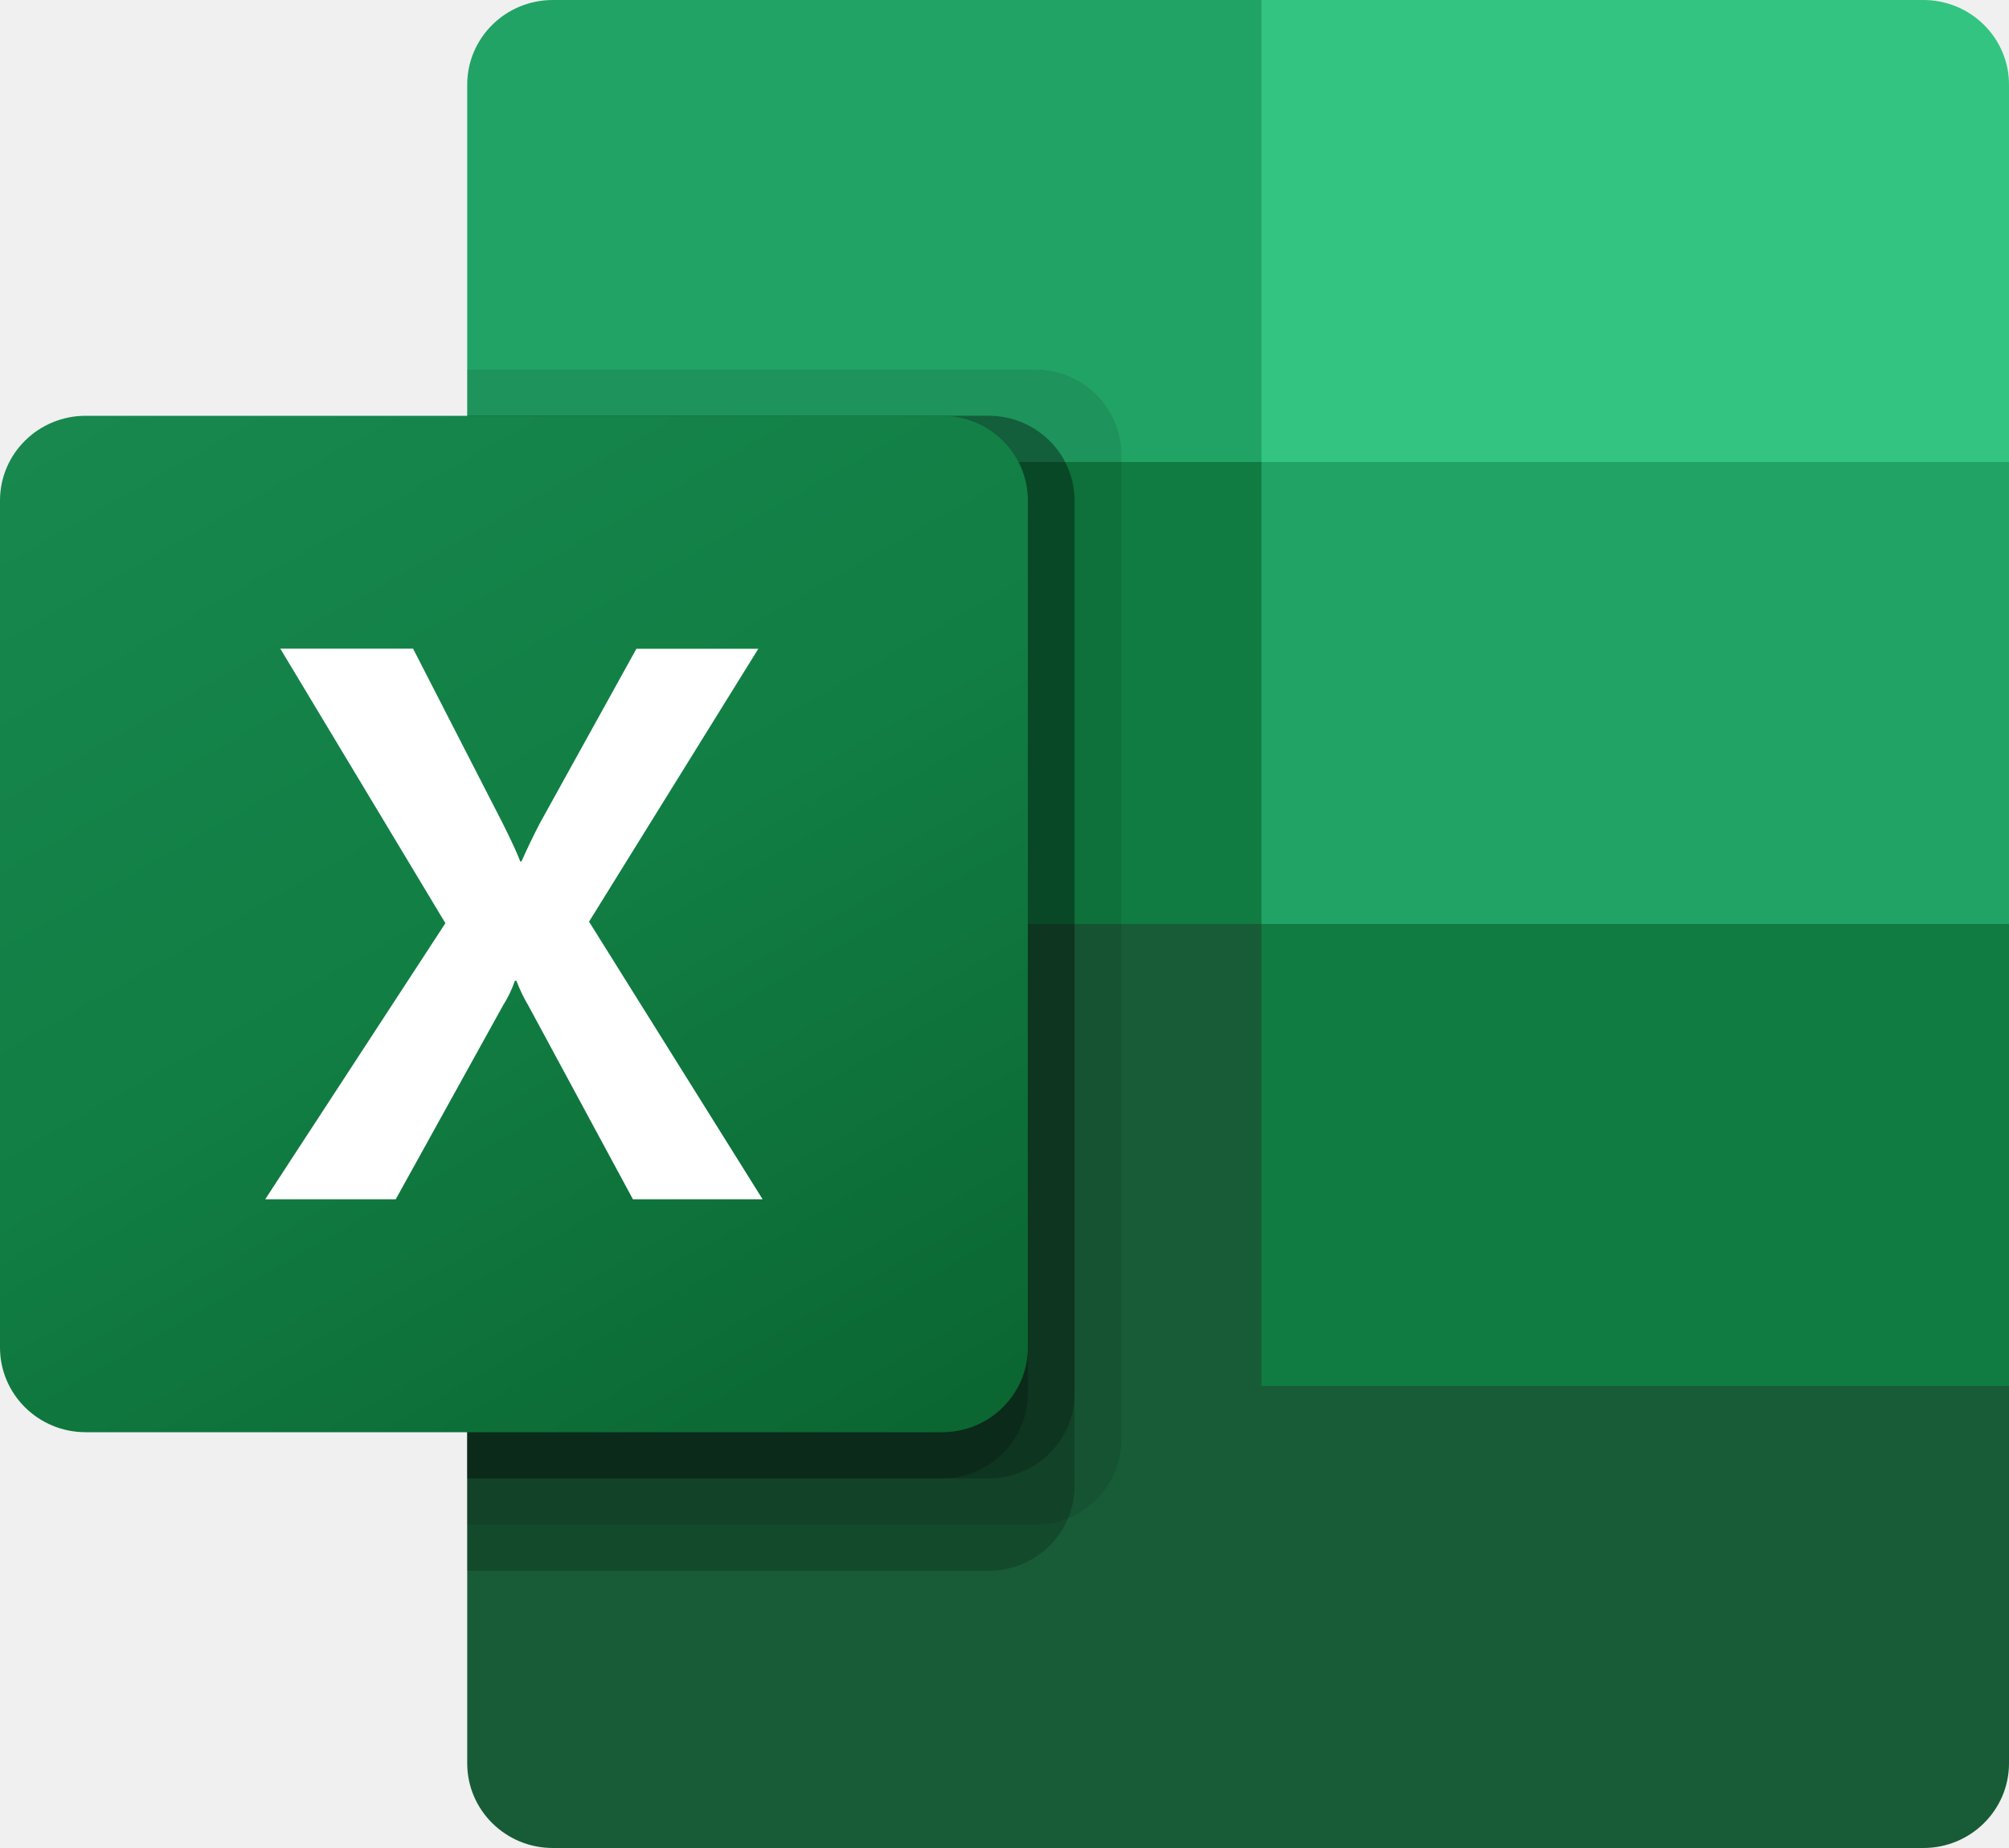
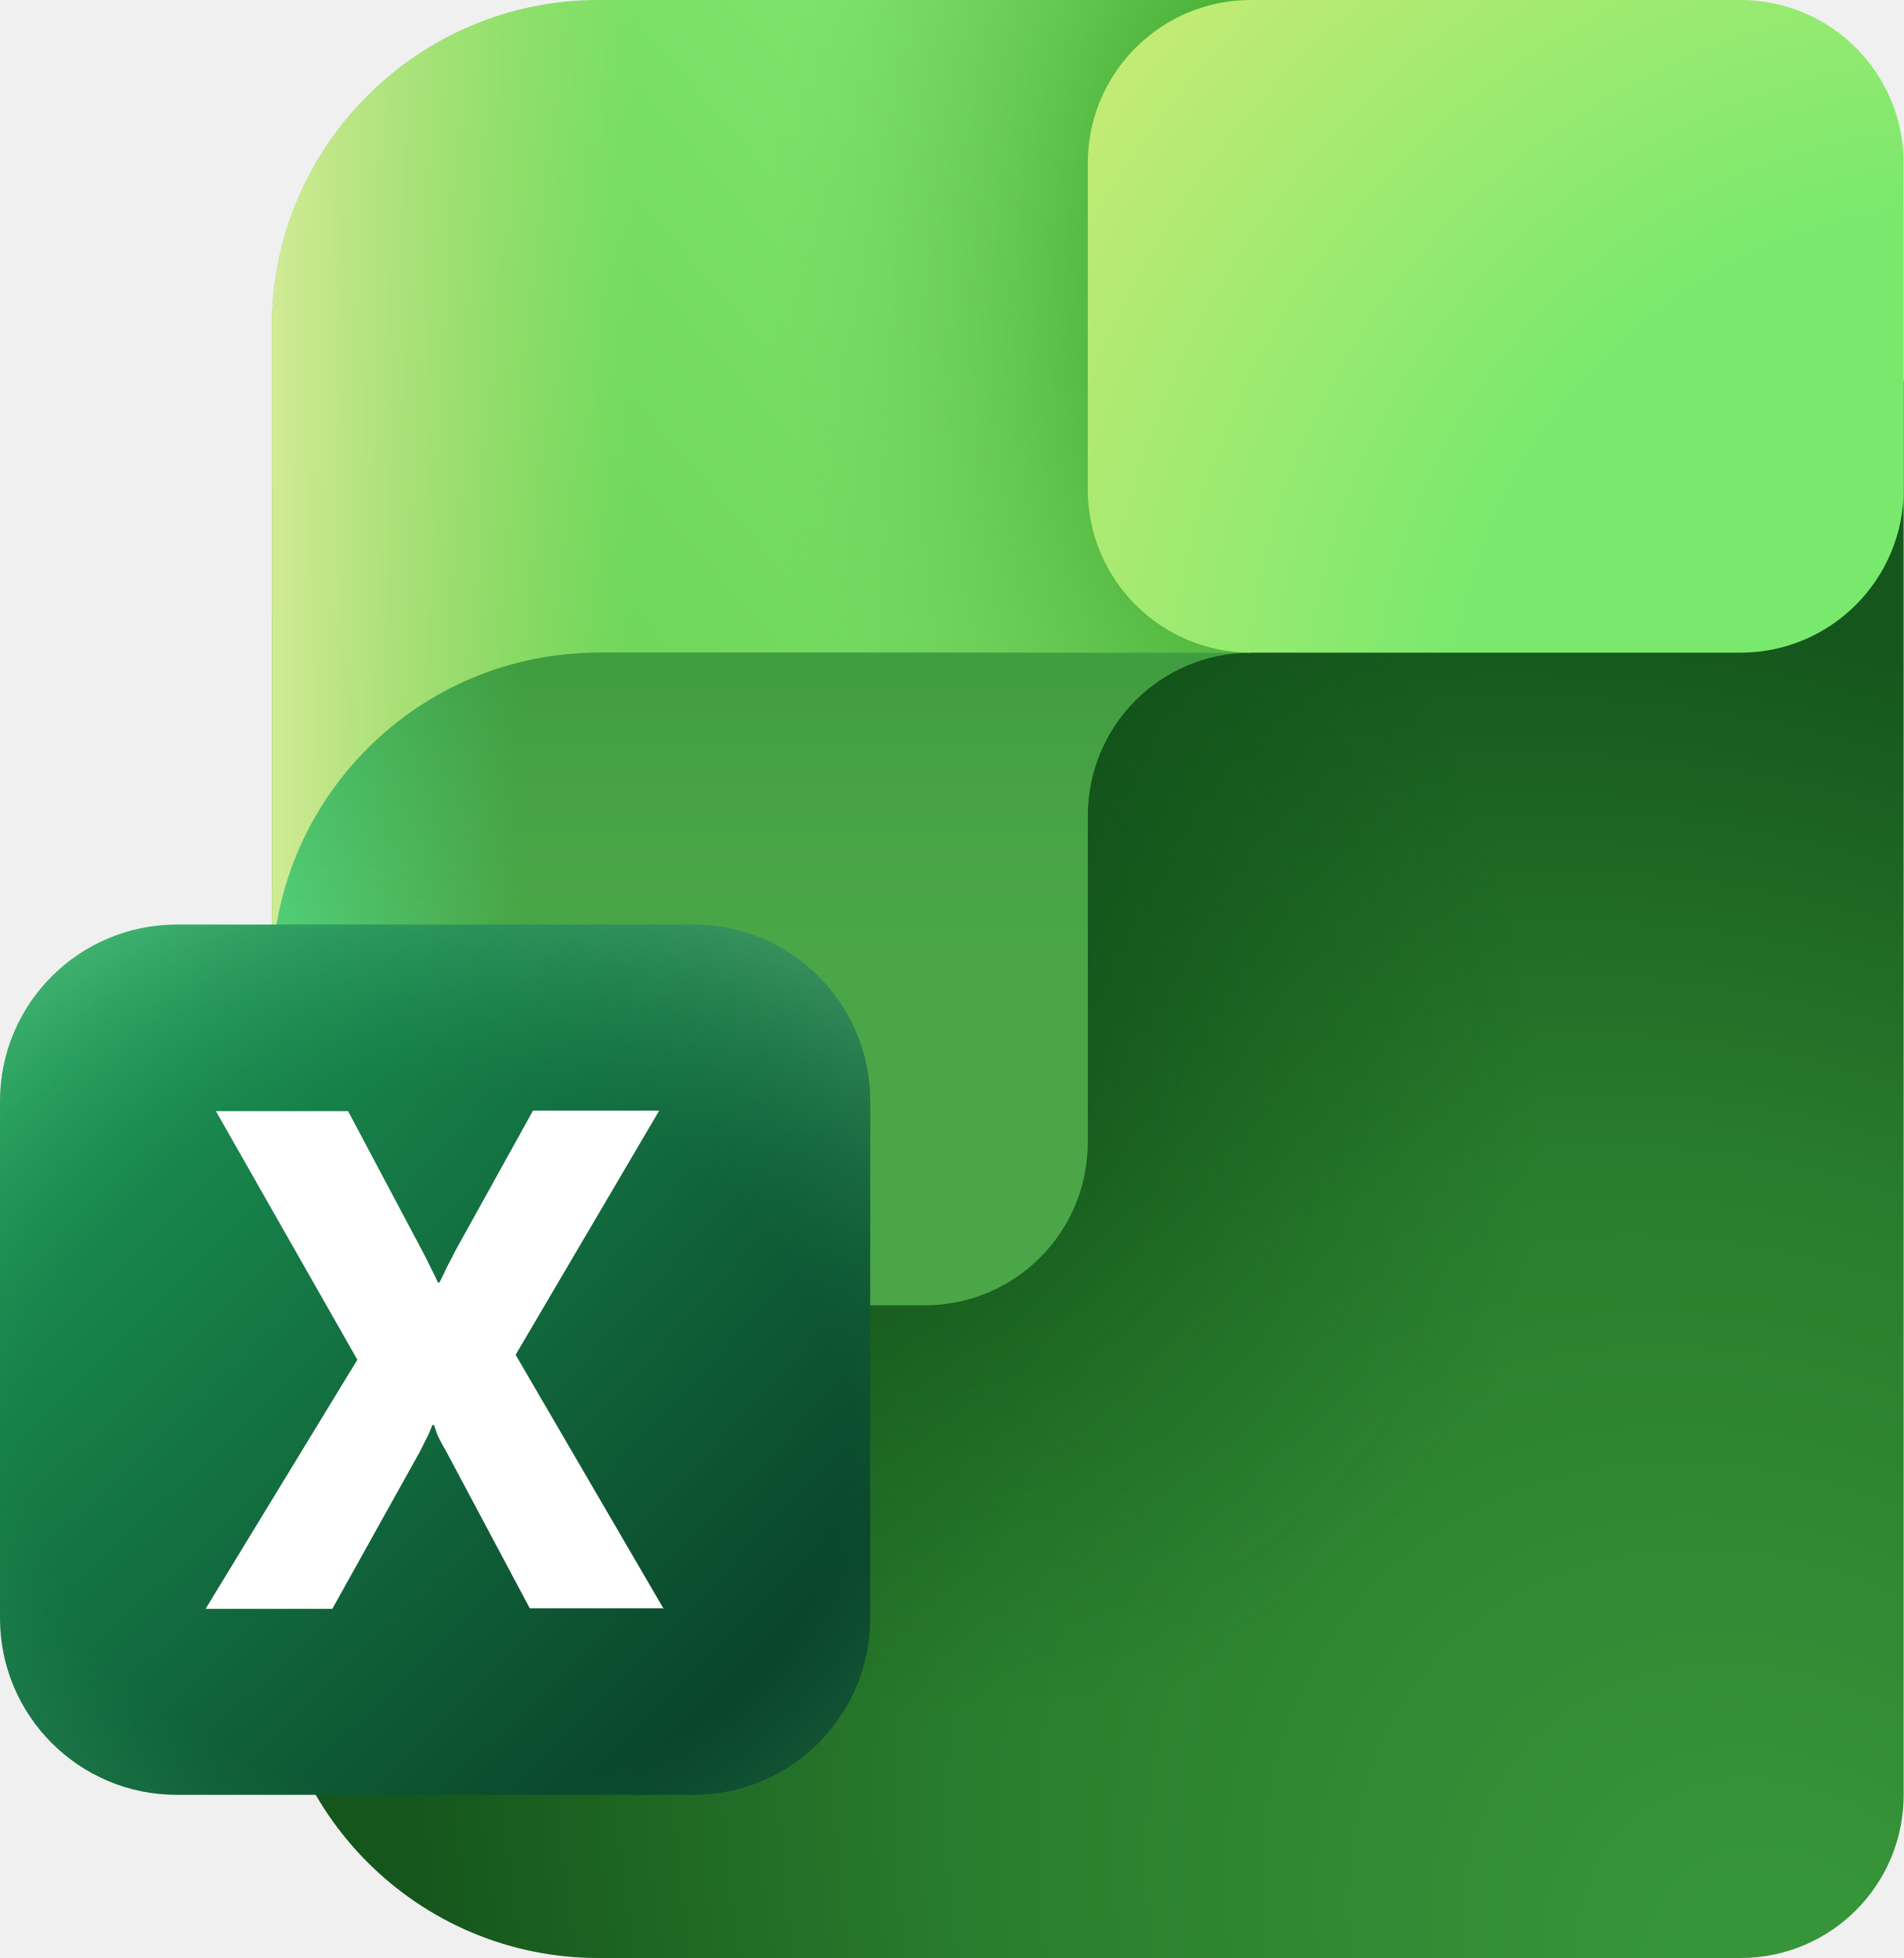
- <svg xmlns="http://www.w3.org/2000/svg" width="50" height="46" viewBox="0 0 50 46" fill="none">
-   <g clip-path="url(#clip0_259_2340)">
-     <path d="M31.395 21.85L11.628 18.4V43.892C11.628 45.056 12.582 46 13.759 46H47.869C49.046 46 50 45.056 50 43.892V34.5L31.395 21.85Z" fill="#185C37" />
-     <path d="M31.395 0H13.759C12.582 0 11.628 0.944 11.628 2.108V11.5L31.395 23L41.861 26.45L50 23V11.5L31.395 0Z" fill="#21A366" />
-     <path d="M11.628 11.5H31.395V23H11.628V11.5Z" fill="#107C41" />
-     <path opacity="0.1" d="M25.776 9.2H11.628V37.95H25.776C26.951 37.946 27.903 37.005 27.907 35.842V11.308C27.903 10.146 26.951 9.204 25.776 9.2Z" fill="black" />
-     <path opacity="0.2" d="M24.613 10.35H11.628V39.1H24.613C25.788 39.096 26.74 38.155 26.744 36.992V12.458C26.74 11.295 25.788 10.354 24.613 10.35Z" fill="black" />
-     <path opacity="0.2" d="M24.613 10.35H11.628V36.8H24.613C25.788 36.796 26.74 35.855 26.744 34.692V12.458C26.74 11.295 25.788 10.354 24.613 10.35Z" fill="black" />
-     <path opacity="0.2" d="M23.45 10.35H11.628V36.8H23.45C24.626 36.796 25.578 35.855 25.581 34.692V12.458C25.578 11.295 24.626 10.354 23.45 10.35Z" fill="black" />
-     <path d="M2.131 10.35H23.45C24.627 10.35 25.581 11.294 25.581 12.458V33.542C25.581 34.706 24.627 35.65 23.45 35.65H2.131C0.954 35.65 0 34.706 0 33.542V12.458C0 11.294 0.954 10.35 2.131 10.35Z" fill="url(#paint0_linear_259_2340)" />
-     <path d="M6.601 29.852L11.085 22.98L6.977 16.147H10.281L12.523 20.517C12.73 20.932 12.872 21.24 12.949 21.444H12.978C13.125 21.113 13.28 20.791 13.443 20.479L15.839 16.149H18.873L14.66 22.942L18.98 29.852H15.752L13.163 25.055C13.041 24.851 12.937 24.636 12.853 24.414H12.815C12.739 24.632 12.639 24.84 12.515 25.035L9.849 29.852H6.601Z" fill="white" />
-     <path d="M47.869 0H31.395V11.5H50V2.108C50 0.944 49.046 0 47.869 0Z" fill="#33C481" />
-     <path d="M31.395 23H50V34.5H31.395V23Z" fill="#107C41" />
-   </g>
+ <svg xmlns="http://www.w3.org/2000/svg" id="uuid-c9ff52d0-56da-4106-b299-e0ee9a191156" viewBox="0 0 35 36">
  <defs>
-     <linearGradient id="paint0_linear_259_2340" x1="4.444" y1="8.703" x2="20.862" y2="37.455" gradientUnits="userSpaceOnUse">
-       <stop stop-color="#18884F" />
-       <stop offset="0.5" stop-color="#117E43" />
-       <stop offset="1" stop-color="#0B6631" />
+     <radialGradient id="uuid-69be9980-64e2-43df-8e01-3c9622118bba" cx="-635.35" cy="516.07" fx="-635.35" fy="516.07" r="1" gradientTransform="translate(-6031.45 -30244.08) rotate(-133.55) scale(41.12 -31.91)" gradientUnits="userSpaceOnUse">
+       <stop offset=".06" stop-color="#379539" />
+       <stop offset=".42" stop-color="#297c2d" />
+       <stop offset=".7" stop-color="#15561c" />
+     </radialGradient>
+     <radialGradient id="uuid-963c3933-6e40-4bcf-acb7-e4c4e3524a0a" cx="-660.54" cy="509.62" fx="-660.54" fy="509.62" r="1" gradientTransform="translate(-3332.69 -12354.65) rotate(-135.97) scale(16.66 -12.89)" gradientUnits="userSpaceOnUse">
+       <stop offset="0" stop-color="#073b10" />
+       <stop offset=".99" stop-color="#084a13" stop-opacity="0" />
+     </radialGradient>
+     <linearGradient id="uuid-4bb8c4df-11ca-4217-ad48-841947fa88ae" x1="5" y1="123" x2="18.78" y2="123" gradientTransform="translate(0 144) scale(1 -1)" gradientUnits="userSpaceOnUse">
+       <stop offset="0" stop-color="#52d17c" />
+       <stop offset=".33" stop-color="#4aa647" />
    </linearGradient>
-     <clipPath id="clip0_259_2340">
-       <rect width="50" height="46" fill="white" />
-     </clipPath>
+     <linearGradient id="uuid-d4286e6a-71e7-4715-a79c-9e2dcd9499d9" x1="14" y1="132" x2="14" y2="119.5" gradientTransform="translate(0 144) scale(1 -1)" gradientUnits="userSpaceOnUse">
+       <stop offset="0" stop-color="#29852f" />
+       <stop offset=".5" stop-color="#4aa647" stop-opacity="0" />
+     </linearGradient>
+     <linearGradient id="uuid-9b424fe0-a8c7-424d-8693-5957b69ebc5f" x1="5.8" y1="129.26" x2="22.43" y2="143.68" gradientTransform="translate(0 144) scale(1 -1)" gradientUnits="userSpaceOnUse">
+       <stop offset="0" stop-color="#66d052" />
+       <stop offset="1" stop-color="#85e972" />
+     </linearGradient>
+     <radialGradient id="uuid-62223d1d-f9f7-4c13-8b3b-a4a74e26d1ed" cx="-686.64" cy="541.48" fx="-686.64" fy="541.48" r="1" gradientTransform="translate(-6170.29 -10331.4) rotate(-180) scale(9.02 -19.09)" gradientUnits="userSpaceOnUse">
+       <stop offset=".29" stop-color="#4eb43b" />
+       <stop offset="1" stop-color="#72cc61" stop-opacity="0" />
+     </radialGradient>
+     <linearGradient id="uuid-51a440c4-0af5-4159-a06d-5a6d1c29a590" x1="13.11" y1="135" x2="5" y2="135" gradientTransform="translate(0 144) scale(1 -1)" gradientUnits="userSpaceOnUse">
+       <stop offset=".18" stop-color="#c0e075" stop-opacity="0" />
+       <stop offset="1" stop-color="#d1eb95" />
+     </linearGradient>
+     <radialGradient id="uuid-b828a67b-6cab-49e8-8aa9-5298b0fc170a" cx="-651.22" cy="526.48" fx="-651.22" fy="526.48" r="1" gradientTransform="translate(-18157.76 -16.12) rotate(-141.03) scale(21.75 21.69)" gradientUnits="userSpaceOnUse">
+       <stop offset=".44" stop-color="#79e96d" />
+       <stop offset="1" stop-color="#d0eb76" />
+     </radialGradient>
+     <radialGradient id="uuid-d3440f42-a0e4-4061-be24-e62a2b15aa95" cx="-587.67" cy="524.66" fx="-587.67" fy="524.66" r="1" gradientTransform="translate(-14494.38 33316.86) rotate(45) scale(22.63 -64.41)" gradientUnits="userSpaceOnUse">
+       <stop offset="0" stop-color="#20a85e" />
+       <stop offset=".94" stop-color="#09442a" />
+     </radialGradient>
+     <radialGradient id="uuid-44bb30d4-0f70-4f41-b481-dcae2977d5d3" cx="-585.29" cy="569.64" fx="-585.29" fy="569.64" r="1" gradientTransform="translate(-7340.3 6581.8) rotate(90) scale(11.2 -12.9)" gradientUnits="userSpaceOnUse">
+       <stop offset=".58" stop-color="#33a662" stop-opacity="0" />
+       <stop offset=".97" stop-color="#98f0b0" />
+     </radialGradient>
  </defs>
+   <path d="M5,11.5c0-2.49,2.01-4.5,4.5-4.5h25.5v26c0,1.66-1.34,3-3,3H11c-3.31,0-6-2.69-6-6V11.5Z" style="fill:url(#uuid-69be9980-64e2-43df-8e01-3c9622118bba);" />
+   <path d="M5,11.5c0-2.49,2.01-4.5,4.5-4.5h25.5v26c0,1.66-1.34,3-3,3H11c-3.31,0-6-2.69-6-6V11.5Z" style="fill:url(#uuid-963c3933-6e40-4bcf-acb7-e4c4e3524a0a); fill-opacity:.7;" />
+   <path d="M5,16.5c0-2.49,2.01-4.5,4.5-4.5h13.5c-1.66,0-3,1.34-3,3v6c0,1.66-1.34,3-3,3h-6c-3.31,0-6,2.69-6,6v-13.5Z" style="fill:url(#uuid-4bb8c4df-11ca-4217-ad48-841947fa88ae);" />
+   <path d="M5,16.5c0-2.49,2.01-4.5,4.5-4.5h13.5c-1.66,0-3,1.34-3,3v6c0,1.66-1.34,3-3,3h-6c-3.31,0-6,2.69-6,6v-13.5Z" style="fill:url(#uuid-d4286e6a-71e7-4715-a79c-9e2dcd9499d9); fill-opacity:.3;" />
+   <path d="M5,6C5,2.69,7.69,0,11,0h12v12h-12c-3.31,0-6,2.69-6,6V6Z" style="fill:url(#uuid-9b424fe0-a8c7-424d-8693-5957b69ebc5f);" />
+   <path d="M5,6C5,2.69,7.69,0,11,0h12v12h-12c-3.31,0-6,2.69-6,6V6Z" style="fill:url(#uuid-62223d1d-f9f7-4c13-8b3b-a4a74e26d1ed);" />
+   <path d="M5,6C5,2.69,7.69,0,11,0h12v12h-12c-3.31,0-6,2.69-6,6V6Z" style="fill:url(#uuid-51a440c4-0af5-4159-a06d-5a6d1c29a590);" />
+   <rect x="20" width="15" height="12" rx="3" ry="3" style="fill:url(#uuid-b828a67b-6cab-49e8-8aa9-5298b0fc170a);" />
+   <rect y="17" width="16" height="16" rx="3.25" ry="3.25" style="fill:url(#uuid-d3440f42-a0e4-4061-be24-e62a2b15aa95);" />
+   <rect y="17" width="16" height="16" rx="3.25" ry="3.25" style="fill:url(#uuid-44bb30d4-0f70-4f41-b481-dcae2977d5d3); fill-opacity:.3;" />
+   <path d="M12.21,29.57h-2.47l-1.55-2.91c-.06-.1-.1-.18-.13-.24-.03-.06-.05-.14-.08-.22h-.03c-.04.1-.07.18-.11.25-.03.06-.07.14-.12.24l-1.61,2.89h-2.33l2.79-4.58-2.6-4.57h2.43l1.38,2.6c.06.11.1.2.14.28.04.08.09.17.13.27h.03c.06-.12.11-.22.14-.29.04-.07.09-.17.15-.29l1.43-2.58h2.32l-2.64,4.49,2.71,4.65Z" style="fill:#fff;" />
</svg>
